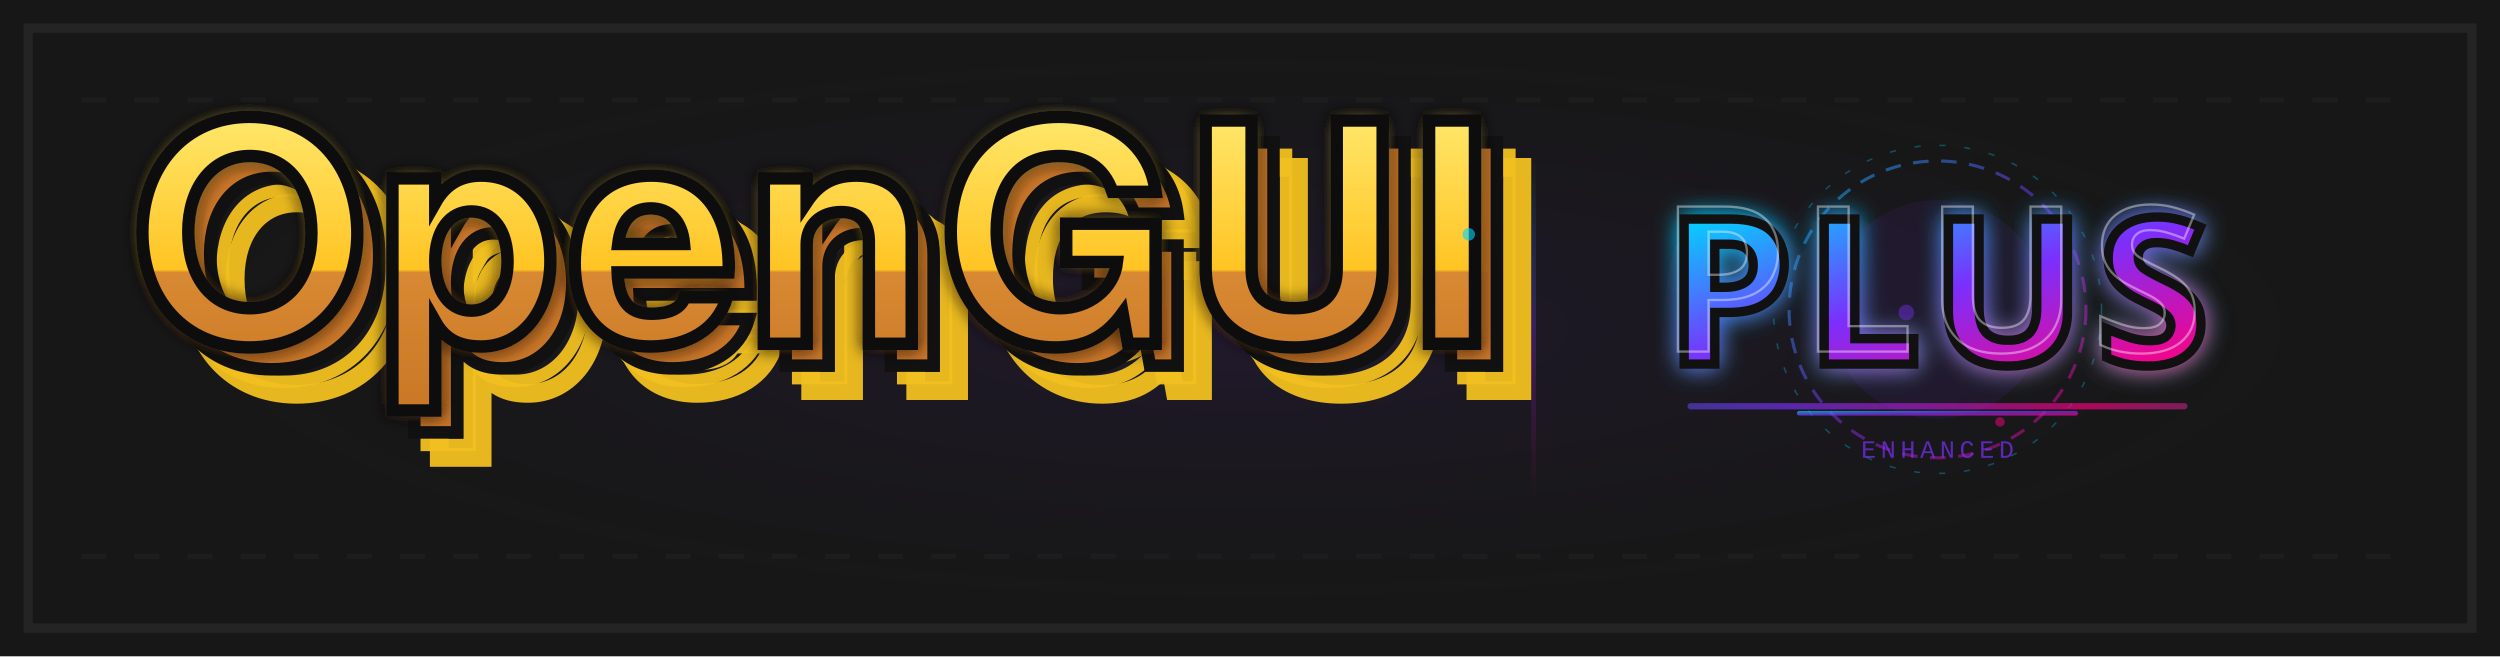
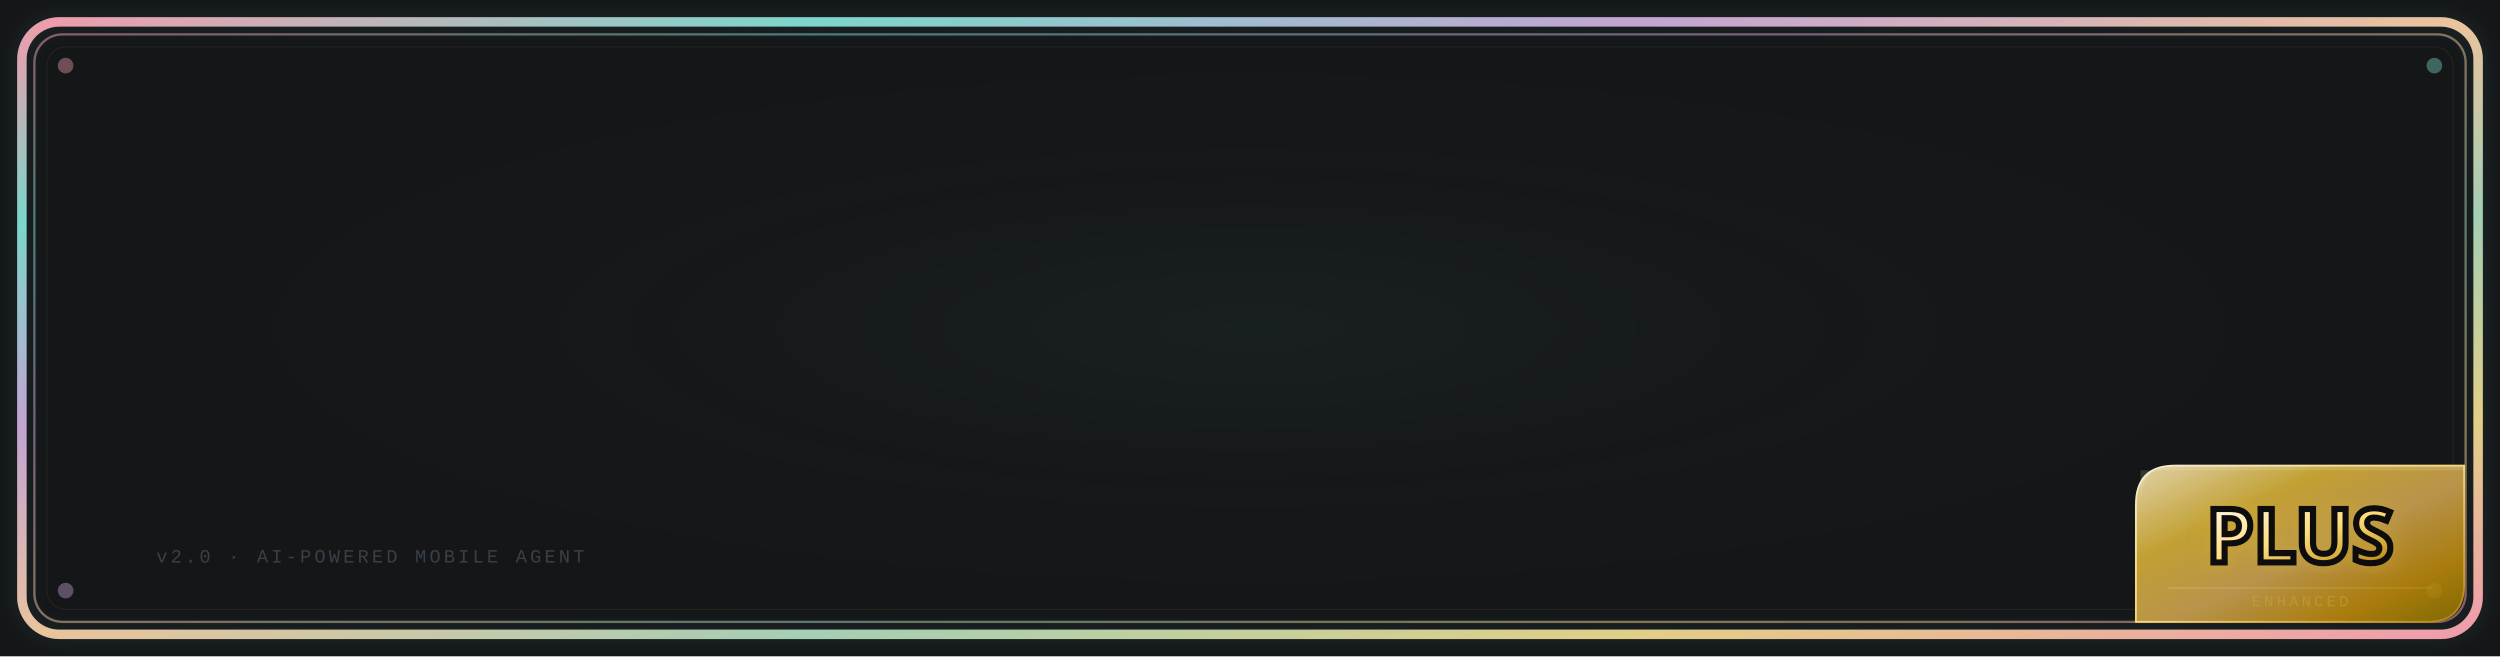
<svg xmlns="http://www.w3.org/2000/svg" width="1600" height="420" viewBox="0 0 1600 420" role="img" aria-label="OpenGUI Plus banner">
  <defs>
    <linearGradient id="gold" x1="0" y1="0" x2="0" y2="1">
      <stop offset="0%" stop-color="#ffe76a" />
      <stop offset="52%" stop-color="#ffc423" />
      <stop offset="53%" stop-color="#d88931" />
      <stop offset="100%" stop-color="#c97726" />
    </linearGradient>
-     <linearGradient id="plusGradient" x1="0" y1="0" x2="1" y2="1">
-       <stop offset="0%" stop-color="#00d4ff" />
-       <stop offset="50%" stop-color="#7b2ffc" />
-       <stop offset="100%" stop-color="#ff007f" />
+     <linearGradient id="goldBadge" x1="0" y1="0" x2="1" y2="1">
+       <stop offset="0%" stop-color="#f5e6b8" stop-opacity="0.95" />
+       <stop offset="30%" stop-color="#d4af37" stop-opacity="0.95" />
+       <stop offset="55%" stop-color="#c9a050" stop-opacity="0.95" />
+       <stop offset="80%" stop-color="#b8860b" stop-opacity="0.95" />
+       <stop offset="100%" stop-color="#8b7300" stop-opacity="0.95" />
    </linearGradient>
-     <linearGradient id="dividerGradient" x1="0" y1="0" x2="0" y2="1">
-       <stop offset="0%" stop-color="#00d4ff" stop-opacity="0" />
-       <stop offset="50%" stop-color="#7b2ffc" stop-opacity="0.6" />
-       <stop offset="100%" stop-color="#ff007f" stop-opacity="0" />
-     </linearGradient>
-     <linearGradient id="flowGradient" x1="-1" y1="0" x2="2" y2="0">
-       <stop offset="0%" stop-color="#00d4ff" stop-opacity="0" />
-       <stop offset="40%" stop-color="#7b2ffc" stop-opacity="0.8" />
-       <stop offset="60%" stop-color="#ff007f" stop-opacity="0.8" />
-       <stop offset="100%" stop-color="#00d4ff" stop-opacity="0">
-         <animate attributeName="x1" values="-1;2;-1" dur="4s" repeatCount="indefinite" />
-         <animate attributeName="x2" values="0;3;0" dur="4s" repeatCount="indefinite" />
+     <linearGradient id="rainbowFlow" x1="0" y1="0" x2="1" y2="1">
+       <stop offset="0%" stop-color="#f5a0b0" stop-opacity="1">
+         <animate attributeName="offset" values="-0.2;1.2;-0.2" dur="8s" repeatCount="indefinite" />
+       </stop>
+       <stop offset="16%" stop-color="#7fdbd0" stop-opacity="1">
+         <animate attributeName="offset" values="0;1.4;0" dur="8s" repeatCount="indefinite" />
+       </stop>
+       <stop offset="33%" stop-color="#c8a8d8" stop-opacity="1">
+         <animate attributeName="offset" values="0.15;1.55;0.15" dur="8s" repeatCount="indefinite" />
+       </stop>
+       <stop offset="50%" stop-color="#f0c8a0" stop-opacity="1">
+         <animate attributeName="offset" values="0.3;1.7;0.3" dur="8s" repeatCount="indefinite" />
+       </stop>
+       <stop offset="66%" stop-color="#a8d4b8" stop-opacity="1">
+         <animate attributeName="offset" values="0.45;1.85;0.45" dur="8s" repeatCount="indefinite" />
+       </stop>
+       <stop offset="83%" stop-color="#e8d48a" stop-opacity="1">
+         <animate attributeName="offset" values="0.6;2.0;0.6" dur="8s" repeatCount="indefinite" />
+       </stop>
+       <stop offset="100%" stop-color="#f5a0b0" stop-opacity="1">
+         <animate attributeName="offset" values="0.8;2.2;0.8" dur="8s" repeatCount="indefinite" />
      </stop>
    </linearGradient>
-     <filter id="glow" x="-30%" y="-30%" width="160%" height="160%">
-       <feGaussianBlur stdDeviation="8" result="blur" />
-       <feMerge>
-         <feMergeNode in="blur" />
-         <feMergeNode in="blur" />
-         <feMergeNode in="SourceGraphic" />
-       </feMerge>
+     <filter id="flowGlow" x="-5%" y="-5%" width="110%" height="110%">
+       <feDropShadow dx="0" dy="0" stdDeviation="6" flood-color="#7fdbd0" flood-opacity="0.4" />
    </filter>
-     <filter id="softGlow" x="-20%" y="-20%" width="140%" height="140%">
-       <feGaussianBlur stdDeviation="5" result="blur" />
-       <feMerge>
-         <feMergeNode in="blur" />
-         <feMergeNode in="SourceGraphic" />
-       </feMerge>
+     <filter id="letterGlow" x="-20%" y="-20%" width="140%" height="140%">
+       <feDropShadow dx="0" dy="0" stdDeviation="8" flood-color="#7fdbd0" flood-opacity="0.5" />
+     </filter>
+     <filter id="plusGlow" x="-20%" y="-20%" width="140%" height="140%">
+       <feDropShadow dx="0" dy="0" stdDeviation="6" flood-color="#d4af37" flood-opacity="0.5" />
+     </filter>
+     <filter id="softGlow" x="-10%" y="-10%" width="120%" height="120%">
+       <feDropShadow dx="0" dy="0" stdDeviation="2" flood-color="#ffc423" flood-opacity="0.15" />
    </filter>
    <radialGradient id="bgGlow" cx="50%" cy="50%" r="50%">
-       <stop offset="0%" stop-color="#7b2ffc" stop-opacity="0.1" />
-       <stop offset="100%" stop-color="#171717" stop-opacity="0" />
+       <stop offset="0%" stop-color="#7fdbd0" stop-opacity="0.05" />
+       <stop offset="100%" stop-color="#141618" stop-opacity="0" />
    </radialGradient>
+     <linearGradient id="plusTextGradient" x1="0" y1="0" x2="1" y2="1">
+       <stop offset="0%" stop-color="#fff5e0" />
+       <stop offset="50%" stop-color="#ffdd77" />
+       <stop offset="100%" stop-color="#b8860b" />
+     </linearGradient>
  </defs>
-   <rect width="1600" height="420" fill="#171717" />
+   <rect width="1600" height="420" fill="#141618" />
  <rect width="1600" height="420" fill="url(#bgGlow)" />
-   <rect x="18" y="18" width="1564" height="384" fill="none" stroke="#242424" stroke-width="6" />
-   <path d="M52 64H1548" stroke="#232323" stroke-width="3" stroke-dasharray="16 18" opacity="0.55" />
-   <path d="M52 356H1548" stroke="#232323" stroke-width="3" stroke-dasharray="16 18" opacity="0.55" />
-   <g transform="translate(520 238)">
-     <g font-family="'Arial Black', 'Impact', 'Helvetica Neue', sans-serif" font-size="196" font-weight="900" text-anchor="middle" letter-spacing="4">
-       <text x="30" y="12" fill="none" stroke="#f1bf1f" stroke-width="12" opacity="0.95">OpenGUI</text>
-       <text x="22" y="4" fill="none" stroke="#f1bf1f" stroke-width="8" opacity="0.95">OpenGUI</text>
-       <text x="14" y="-4" fill="#c97628" stroke="#111111" stroke-width="8">OpenGUI</text>
-       <text x="0" y="-18" fill="url(#gold)" stroke="#111111" stroke-width="8" filter="url(#softGlow)">OpenGUI</text>
+   <rect x="14" y="14" width="1572" height="392" rx="24" ry="24" fill="none" stroke="#2a2a2a" stroke-width="6" opacity="0.6" />
+   <rect x="14" y="14" width="1572" height="392" rx="24" ry="24" fill="none" stroke="url(#rainbowFlow)" stroke-width="6" opacity="0.95" />
+   <rect x="14" y="14" width="1572" height="392" rx="24" ry="24" fill="none" stroke="url(#rainbowFlow)" stroke-width="6" filter="url(#flowGlow)" opacity="0.35" />
+   <rect x="22" y="22" width="1556" height="376" rx="18" ry="18" fill="none" stroke="url(#rainbowFlow)" stroke-width="1.5" opacity="0.5" />
+   <rect x="30" y="30" width="1540" height="360" rx="12" ry="12" fill="none" stroke="#e8d8b8" stroke-width="0.6" opacity="0.08">
+     <animate attributeName="opacity" values="0.05;0.12;0.05" dur="5s" repeatCount="indefinite" />
+   </rect>
+   <circle cx="42" cy="42" r="5" fill="#f5a0b0" opacity="0.4">
+     <animate attributeName="opacity" values="0.2;0.6;0.2" dur="3.5s" repeatCount="indefinite" />
+   </circle>
+   <circle cx="1558" cy="42" r="5" fill="#7fdbd0" opacity="0.4">
+     <animate attributeName="opacity" values="0.2;0.6;0.2" dur="4s" repeatCount="indefinite" />
+   </circle>
+   <circle cx="42" cy="378" r="5" fill="#c8a8d8" opacity="0.4">
+     <animate attributeName="opacity" values="0.2;0.6;0.2" dur="3s" repeatCount="indefinite" />
+   </circle>
+   <circle cx="1558" cy="378" r="5" fill="#f0c8a0" opacity="0.4">
+     <animate attributeName="opacity" values="0.2;0.6;0.2" dur="4.5s" repeatCount="indefinite" />
+   </circle>
+   <g transform="translate(1367, 298)">
+     <g>
+       <path d="M 25 0 L 210 0 L 210 76 Q 210 100 186 100 L 0 100 L 0 25 Q 0 0 25 0 Z" fill="url(#goldBadge)" stroke="url(#plusTextGradient)" stroke-width="1.2" opacity="0.95" />
+       <path d="M 25 0 L 210 0 L 210 3 L 3 3 L 3 25 Q 3 0 25 0 Z" fill="#fff5e0" opacity="0.15">
+         <animate attributeName="opacity" values="0.1;0.25;0.1" dur="3s" repeatCount="indefinite" />
+       </path>
+       <g font-family="'Arial Black', 'Impact', sans-serif" font-weight="900" text-anchor="middle">
+         <text x="105" y="62" font-size="48" fill="url(#plusTextGradient)" stroke="#0a0c10" stroke-width="4" filter="url(#plusGlow)">PLUS</text>
+       </g>
+       <rect x="20" y="78" width="170" height="0.8" rx="0.4" fill="url(#plusTextGradient)" opacity="0.25">
+         <animate attributeName="opacity" values="0.15;0.4;0.15" dur="3.5s" repeatCount="indefinite" />
+       </rect>
+       <text x="105" y="90" font-family="'Courier New', monospace" font-size="10" fill="#d4af37" text-anchor="middle" opacity="0.4" letter-spacing="2">ENHANCED</text>
    </g>
  </g>
-   <rect x="980" y="100" width="3" height="220" rx="1.5" fill="url(#dividerGradient)" opacity="0.5">
-     <animate attributeName="opacity" values="0.3;0.7;0.3" dur="3s" repeatCount="indefinite" />
-   </rect>
-   <g transform="translate(1160, 118)">
-     <circle cx="80" cy="80" r="95" fill="none" stroke="url(#plusGradient)" stroke-width="2" stroke-dasharray="10 8" opacity="0.5">
-       <animateTransform attributeName="transform" type="rotate" from="0 80 80" to="360 80 80" dur="15s" repeatCount="indefinite" />
-     </circle>
-     <circle cx="80" cy="80" r="105" fill="none" stroke="#00d4ff" stroke-width="1" stroke-dasharray="4 12" opacity="0.3">
-       <animateTransform attributeName="transform" type="rotate" from="360 80 80" to="0 80 80" dur="20s" repeatCount="indefinite" />
-     </circle>
-     <rect x="-80" y="140" width="320" height="4" rx="2" fill="url(#flowGradient)" opacity="0.8" />
-     <circle cx="80" cy="80" r="70" fill="#7b2ffc" opacity="0.08">
-       <animate attributeName="r" values="60;85;60" dur="3s" repeatCount="indefinite" />
-       <animate attributeName="opacity" values="0.05;0.15;0.05" dur="3s" repeatCount="indefinite" />
-     </circle>
-     <g font-family="'Arial Black', 'Impact', sans-serif" font-weight="900" text-anchor="middle" letter-spacing="8">
-       <text x="80" y="115" font-size="130" fill="url(#plusGradient)" stroke="#00d4ff" stroke-width="2" filter="url(#glow)" opacity="0.9">PLUS</text>
-       <text x="80" y="115" font-size="130" fill="url(#plusGradient)" stroke="#111" stroke-width="6">PLUS</text>
-       <text x="76" y="107" font-size="130" fill="none" stroke="#ffffff" stroke-width="1.5" opacity="0.4">PLUS</text>
+   <g font-family="'Arial Black', 'Impact', 'Helvetica Neue', sans-serif" font-size="196" font-weight="900" text-anchor="middle" letter-spacing="0">
+     <g>
+       <animateTransform attributeName="transform" type="translate" values="475 238; 475 208; 475 238; 475 238; 475 238; 475 238; 475 238" keyTimes="0;0.3;0.6;0.7;0.8;0.9;1" dur="4.2s" begin="0s" repeatCount="indefinite" calcMode="spline" keySplines="0.25 0.1 0.25 1;0.42 0 0.58 1;0 0 1 1;0 0 1 1;0 0 1 1;0 0 1 1" />
+       <g>
+         <animateTransform attributeName="transform" type="translate" values="0 0;-2 -2;2 1;-1 2;1 -1;0 0;0 0;0 0;0 0;0 0;0 0;0 0;0 0;0 0" keyTimes="0;0.05;0.1;0.15;0.2;0.25;0.3;0.4;0.5;0.6;0.7;0.8;0.9;1" dur="4.2s" begin="0s" repeatCount="indefinite" />
+         <text x="0" y="-18" fill="url(#gold)" stroke="#111" stroke-width="8" filter="url(#softGlow)">O</text>
+         <text x="0" y="-18" fill="#7fdbd0" stroke="none" filter="url(#letterGlow)" opacity="0">
+           O
+           <animate attributeName="opacity" values="0;0.6;0;0;0;0;0;0;0;0;0;0;0;0" keyTimes="0;0.25;0.55;0.6;0.65;0.7;0.75;0.8;0.85;0.9;0.95;0.98;0.99;1" dur="4.2s" begin="0s" repeatCount="indefinite" />
+         </text>
+       </g>
    </g>
-     <rect x="-10" y="145" width="180" height="3" rx="1.5" fill="url(#plusGradient)" opacity="0.7" />
-     <text x="80" y="175" font-family="'Courier New', monospace" font-size="16" fill="#7b2ffc" text-anchor="middle" opacity="0.7" letter-spacing="3">ENHANCED</text>
+     <g>
+       <animateTransform attributeName="transform" type="translate" values="565 238; 565 238; 565 238; 565 208; 565 238; 565 238; 565 238" keyTimes="0;0.1;0.14;0.44;0.74;0.8;1" dur="4.2s" begin="0s" repeatCount="indefinite" calcMode="spline" keySplines="0 0 1 1;0 0 1 1;0.25 0.1 0.25 1;0.42 0 0.58 1;0 0 1 1;0 0 1 1" />
+       <g>
+         <animateTransform attributeName="transform" type="translate" values="0 0;0 0;0 0;-2 -2;2 1;-1 2;1 -1;0 0;0 0;0 0;0 0;0 0;0 0;0 0" keyTimes="0;0.1;0.14;0.19;0.24;0.29;0.34;0.39;0.5;0.6;0.7;0.8;0.9;1" dur="4.2s" begin="0s" repeatCount="indefinite" />
+         <text x="0" y="-18" fill="url(#gold)" stroke="#111" stroke-width="8" filter="url(#softGlow)">p</text>
+         <text x="0" y="-18" fill="#f5a0b0" stroke="none" filter="url(#letterGlow)" opacity="0">
+           p
+           <animate attributeName="opacity" values="0;0;0;0.6;0;0;0;0;0;0;0;0;0;0" keyTimes="0;0.1;0.14;0.39;0.69;0.74;0.78;0.82;0.86;0.9;0.94;0.97;0.99;1" dur="4.2s" begin="0s" repeatCount="indefinite" />
+         </text>
+       </g>
+     </g>
+     <g>
+       <animateTransform attributeName="transform" type="translate" values="655 238; 655 238; 655 238; 655 208; 655 238; 655 238; 655 238" keyTimes="0;0.2;0.28;0.58;0.88;0.94;1" dur="4.2s" begin="0s" repeatCount="indefinite" calcMode="spline" keySplines="0 0 1 1;0 0 1 1;0.25 0.1 0.25 1;0.42 0 0.58 1;0 0 1 1;0 0 1 1" />
+       <g>
+         <animateTransform attributeName="transform" type="translate" values="0 0;0 0;0 0;-2 -2;2 1;-1 2;1 -1;0 0;0 0;0 0;0 0;0 0;0 0;0 0" keyTimes="0;0.2;0.28;0.33;0.38;0.43;0.48;0.53;0.6;0.7;0.8;0.9;0.95;1" dur="4.2s" begin="0s" repeatCount="indefinite" />
+         <text x="0" y="-18" fill="url(#gold)" stroke="#111" stroke-width="8" filter="url(#softGlow)">e</text>
+         <text x="0" y="-18" fill="#c8a8d8" stroke="none" filter="url(#letterGlow)" opacity="0">
+           e
+           <animate attributeName="opacity" values="0;0;0;0.6;0;0;0;0;0;0;0;0;0;0" keyTimes="0;0.2;0.28;0.53;0.83;0.88;0.91;0.94;0.96;0.98;0.99;0.995;0.998;1" dur="4.2s" begin="0s" repeatCount="indefinite" />
+         </text>
+       </g>
+     </g>
+     <g>
+       <animateTransform attributeName="transform" type="translate" values="745 238; 745 238; 745 238; 745 208; 745 238; 745 238; 745 238" keyTimes="0;0.3;0.42;0.72;1;1;1" dur="4.2s" begin="0s" repeatCount="indefinite" calcMode="spline" keySplines="0 0 1 1;0 0 1 1;0.25 0.1 0.25 1;0.42 0 0.58 1;0 0 1 1;0 0 1 1" />
+       <g>
+         <animateTransform attributeName="transform" type="translate" values="0 0;0 0;0 0;-2 -2;2 1;-1 2;1 -1;0 0;0 0;0 0;0 0;0 0;0 0;0 0" keyTimes="0;0.3;0.42;0.47;0.52;0.57;0.62;0.67;0.75;0.8;0.85;0.9;0.95;1" dur="4.2s" begin="0s" repeatCount="indefinite" />
+         <text x="0" y="-18" fill="url(#gold)" stroke="#111" stroke-width="8" filter="url(#softGlow)">n</text>
+         <text x="0" y="-18" fill="#f0c8a0" stroke="none" filter="url(#letterGlow)" opacity="0">
+           n
+           <animate attributeName="opacity" values="0;0;0;0.6;0;0;0;0;0;0;0;0;0;0" keyTimes="0;0.3;0.42;0.67;0.97;1;1;1;1;1;1;1;1;1" dur="4.2s" begin="0s" repeatCount="indefinite" />
+         </text>
+       </g>
+     </g>
+     <g>
+       <animateTransform attributeName="transform" type="translate" values="835 238; 835 238; 835 238; 835 208; 835 238; 835 238; 835 238" keyTimes="0;0.4;0.56;0.86;1;1;1" dur="4.2s" begin="0s" repeatCount="indefinite" calcMode="spline" keySplines="0 0 1 1;0 0 1 1;0.25 0.1 0.25 1;0.42 0 0.58 1;0 0 1 1;0 0 1 1" />
+       <g>
+         <animateTransform attributeName="transform" type="translate" values="0 0;0 0;0 0;-2 -2;2 1;-1 2;1 -1;0 0;0 0;0 0;0 0;0 0;0 0;0 0" keyTimes="0;0.4;0.56;0.61;0.66;0.71;0.76;0.81;0.85;0.88;0.91;0.94;0.97;1" dur="4.2s" begin="0s" repeatCount="indefinite" />
+         <text x="0" y="-18" fill="url(#gold)" stroke="#111" stroke-width="8" filter="url(#softGlow)">G</text>
+         <text x="0" y="-18" fill="#a8d4b8" stroke="none" filter="url(#letterGlow)" opacity="0">
+           G
+           <animate attributeName="opacity" values="0;0;0;0.6;0;0;0;0;0;0;0;0;0;0" keyTimes="0;0.4;0.56;0.81;1;1;1;1;1;1;1;1;1;1" dur="4.2s" begin="0s" repeatCount="indefinite" />
+         </text>
+       </g>
+     </g>
+     <g>
+       <animateTransform attributeName="transform" type="translate" values="925 238; 925 238; 925 238; 925 208; 925 238; 925 238; 925 238" keyTimes="0;0.5;0.7;1;1;1;1" dur="4.2s" begin="0s" repeatCount="indefinite" calcMode="spline" keySplines="0 0 1 1;0 0 1 1;0.25 0.1 0.25 1;0.42 0 0.58 1;0 0 1 1;0 0 1 1" />
+       <g>
+         <animateTransform attributeName="transform" type="translate" values="0 0;0 0;0 0;-2 -2;2 1;-1 2;1 -1;0 0;0 0;0 0;0 0;0 0;0 0;0 0" keyTimes="0;0.5;0.7;0.75;0.8;0.85;0.9;0.95;0.97;0.98;0.985;0.99;0.995;1" dur="4.2s" begin="0s" repeatCount="indefinite" />
+         <text x="0" y="-18" fill="url(#gold)" stroke="#111" stroke-width="8" filter="url(#softGlow)">U</text>
+         <text x="0" y="-18" fill="#e8d48a" stroke="none" filter="url(#letterGlow)" opacity="0">
+           U
+           <animate attributeName="opacity" values="0;0;0;0.6;0;0;0;0;0;0;0;0;0;0" keyTimes="0;0.5;0.7;0.95;1;1;1;1;1;1;1;1;1;1" dur="4.2s" begin="0s" repeatCount="indefinite" />
+         </text>
+       </g>
+     </g>
+     <g>
+       <animateTransform attributeName="transform" type="translate" values="1015 238; 1015 238; 1015 238; 1015 208; 1015 238; 1015 238; 1015 238" keyTimes="0;0.6;0.84;1;1;1;1" dur="4.2s" begin="0s" repeatCount="indefinite" calcMode="spline" keySplines="0 0 1 1;0 0 1 1;0.25 0.1 0.25 1;0.42 0 0.58 1;0 0 1 1;0 0 1 1" />
+       <g>
+         <animateTransform attributeName="transform" type="translate" values="0 0;0 0;0 0;-2 -2;2 1;-1 2;1 -1;0 0;0 0;0 0;0 0;0 0;0 0;0 0" keyTimes="0;0.6;0.84;0.89;0.94;0.96;0.98;1;1;1;1;1;1;1" dur="4.2s" begin="0s" repeatCount="indefinite" />
+         <text x="0" y="-18" fill="url(#gold)" stroke="#111" stroke-width="8" filter="url(#softGlow)">I</text>
+         <text x="0" y="-18" fill="#7fdbd0" stroke="none" filter="url(#letterGlow)" opacity="0">
+           I
+           <animate attributeName="opacity" values="0;0;0;0.6;0;0;0;0;0;0;0;0;0;0" keyTimes="0;0.6;0.84;0.99;1;1;1;1;1;1;1;1;1;1" dur="4.2s" begin="0s" repeatCount="indefinite" />
+         </text>
+       </g>
+     </g>
  </g>
-   <circle cx="940" cy="150" r="4" fill="#00d4ff" opacity="0.6">
-     <animate attributeName="opacity" values="0.2;1;0.2" dur="2.8s" repeatCount="indefinite" />
-     <animate attributeName="cy" values="150;140;150" dur="3s" repeatCount="indefinite" />
-   </circle>
-   <circle cx="1280" cy="270" r="3" fill="#ff007f" opacity="0.5">
-     <animate attributeName="opacity" values="0.3;0.9;0.3" dur="3.5s" repeatCount="indefinite" />
-   </circle>
-   <circle cx="1220" cy="200" r="5" fill="#7b2ffc" opacity="0.4">
-     <animate attributeName="opacity" values="0.1;0.7;0.1" dur="2.2s" repeatCount="indefinite" />
-   </circle>
+   <g transform="translate(100, 360)">
+     <text font-family="'Courier New', monospace" font-size="12" fill="#5a6a78" letter-spacing="2" opacity="0.5">
+       v2.0 · AI-POWERED MOBILE AGENT
+       <animate attributeName="opacity" values="0.35;0.6;0.35" dur="7s" repeatCount="indefinite" />
+     </text>
+   </g>
</svg>
